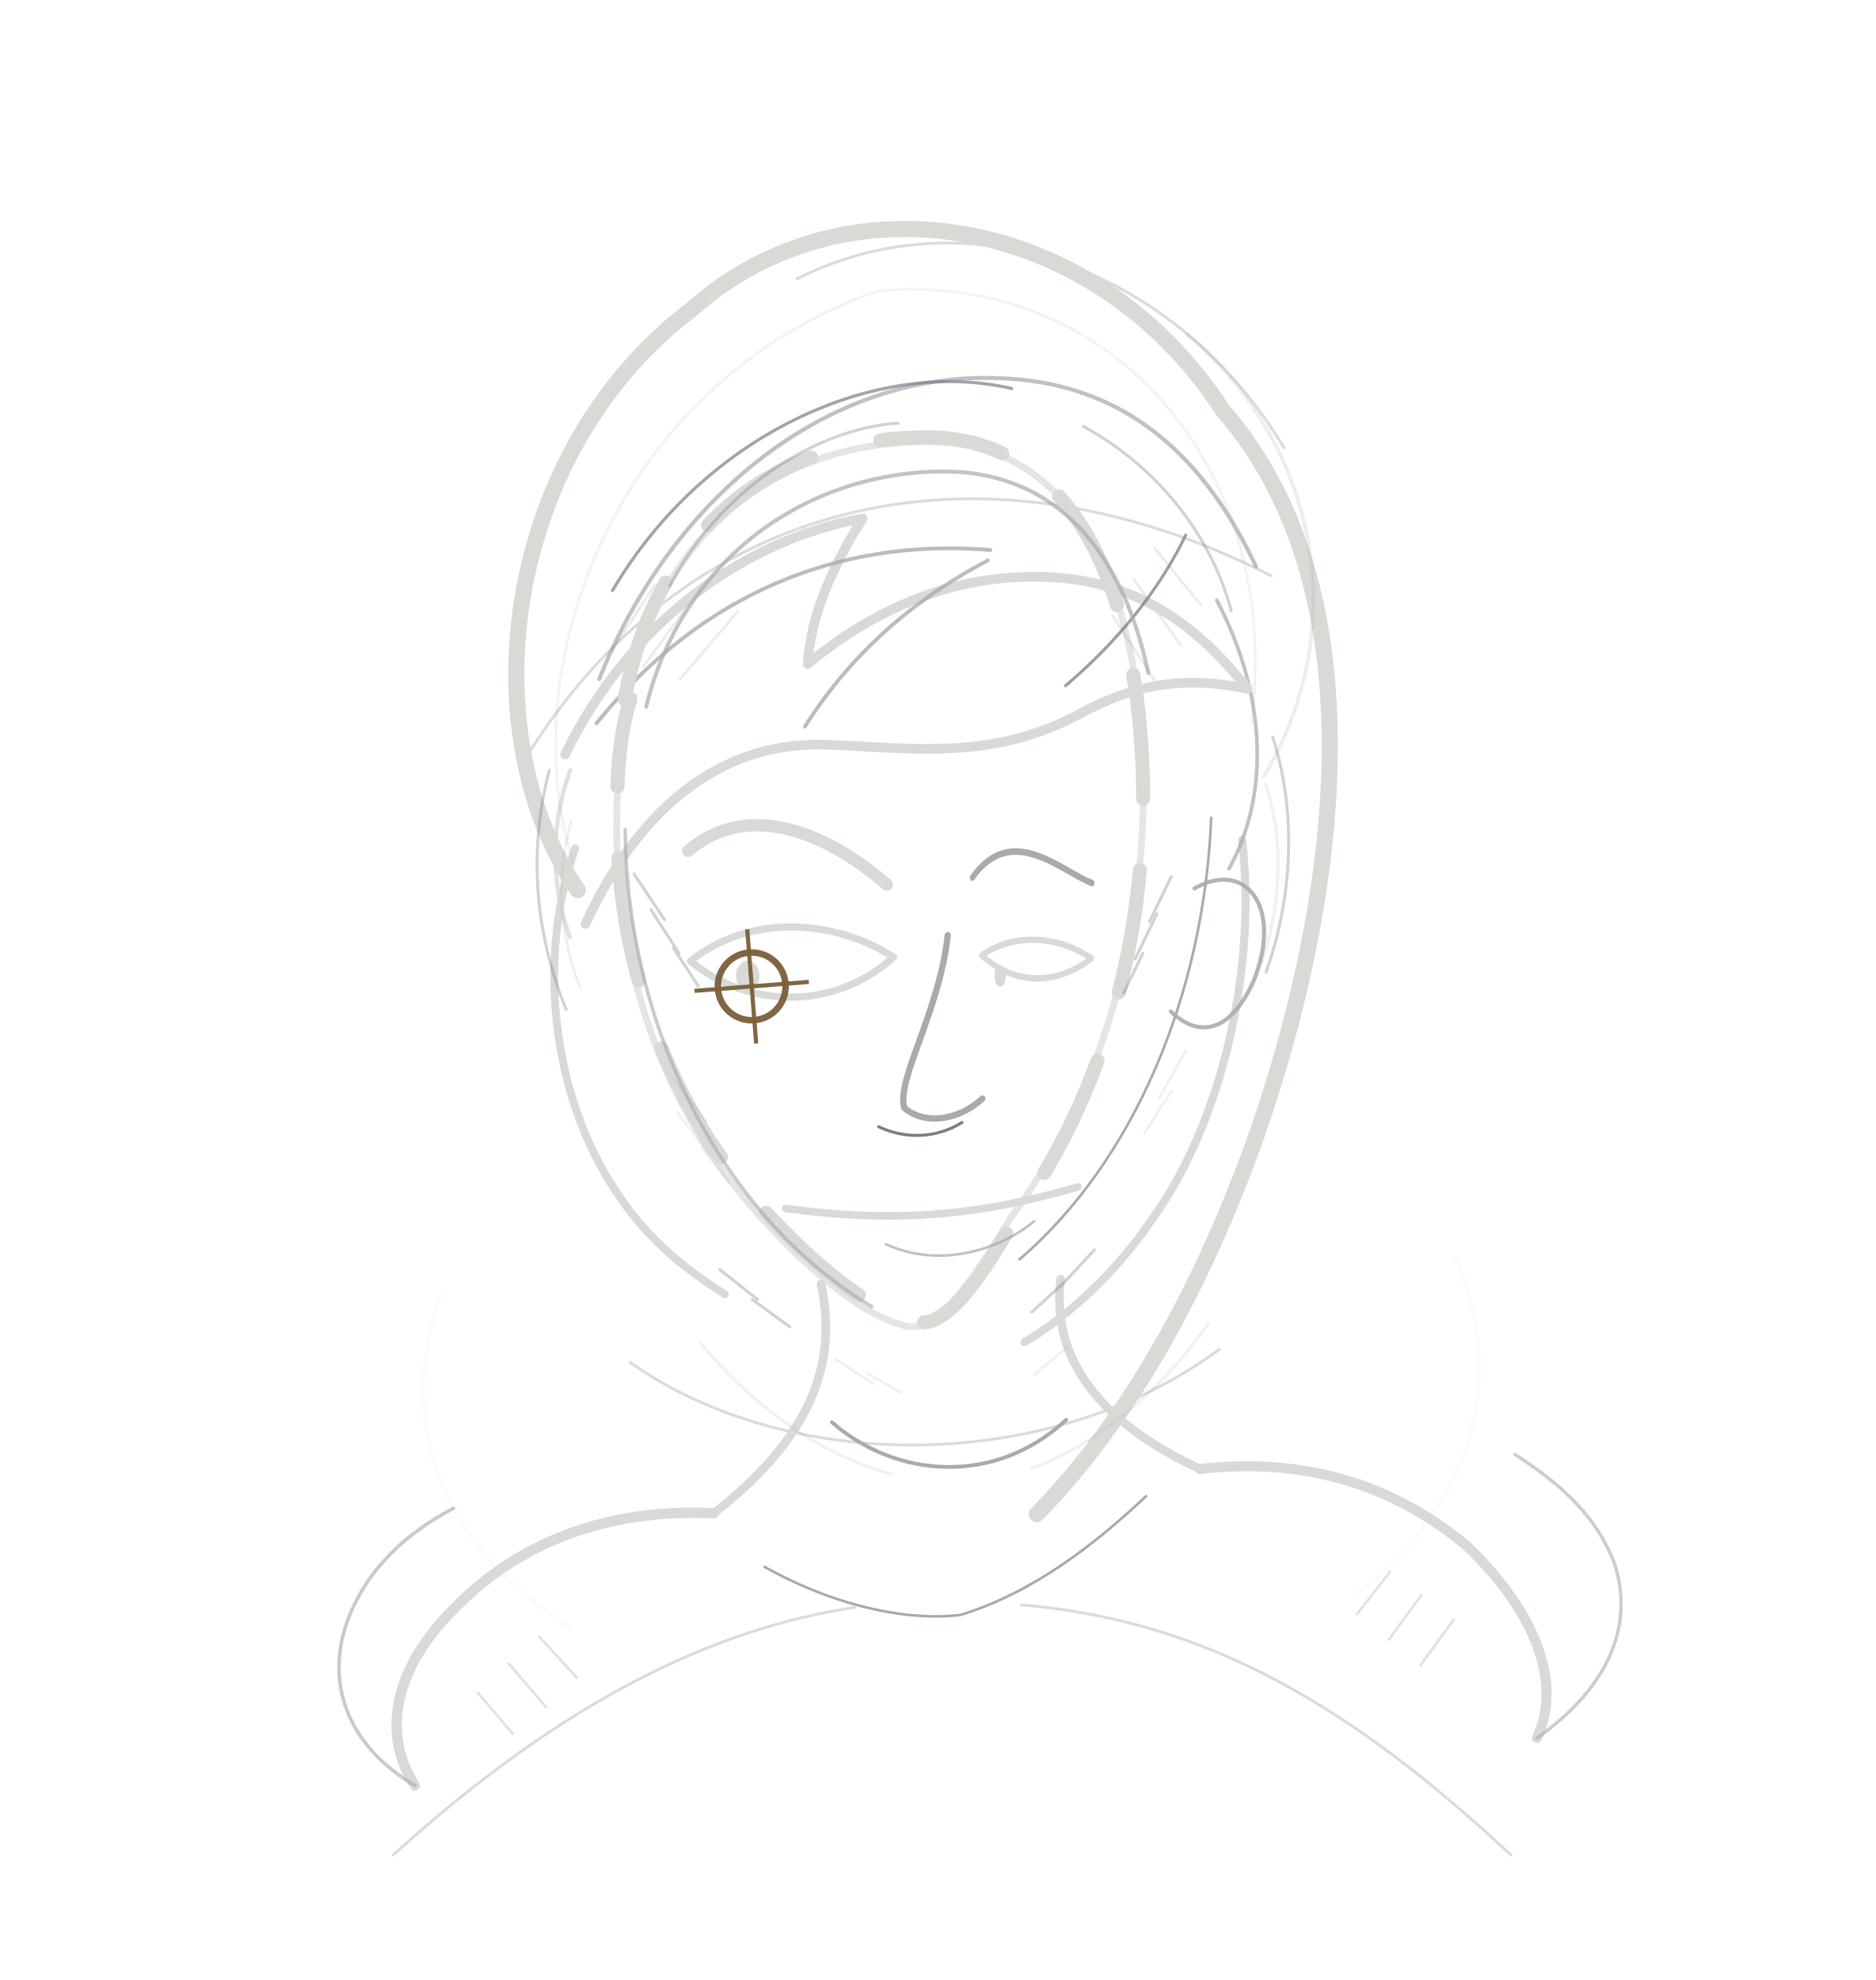
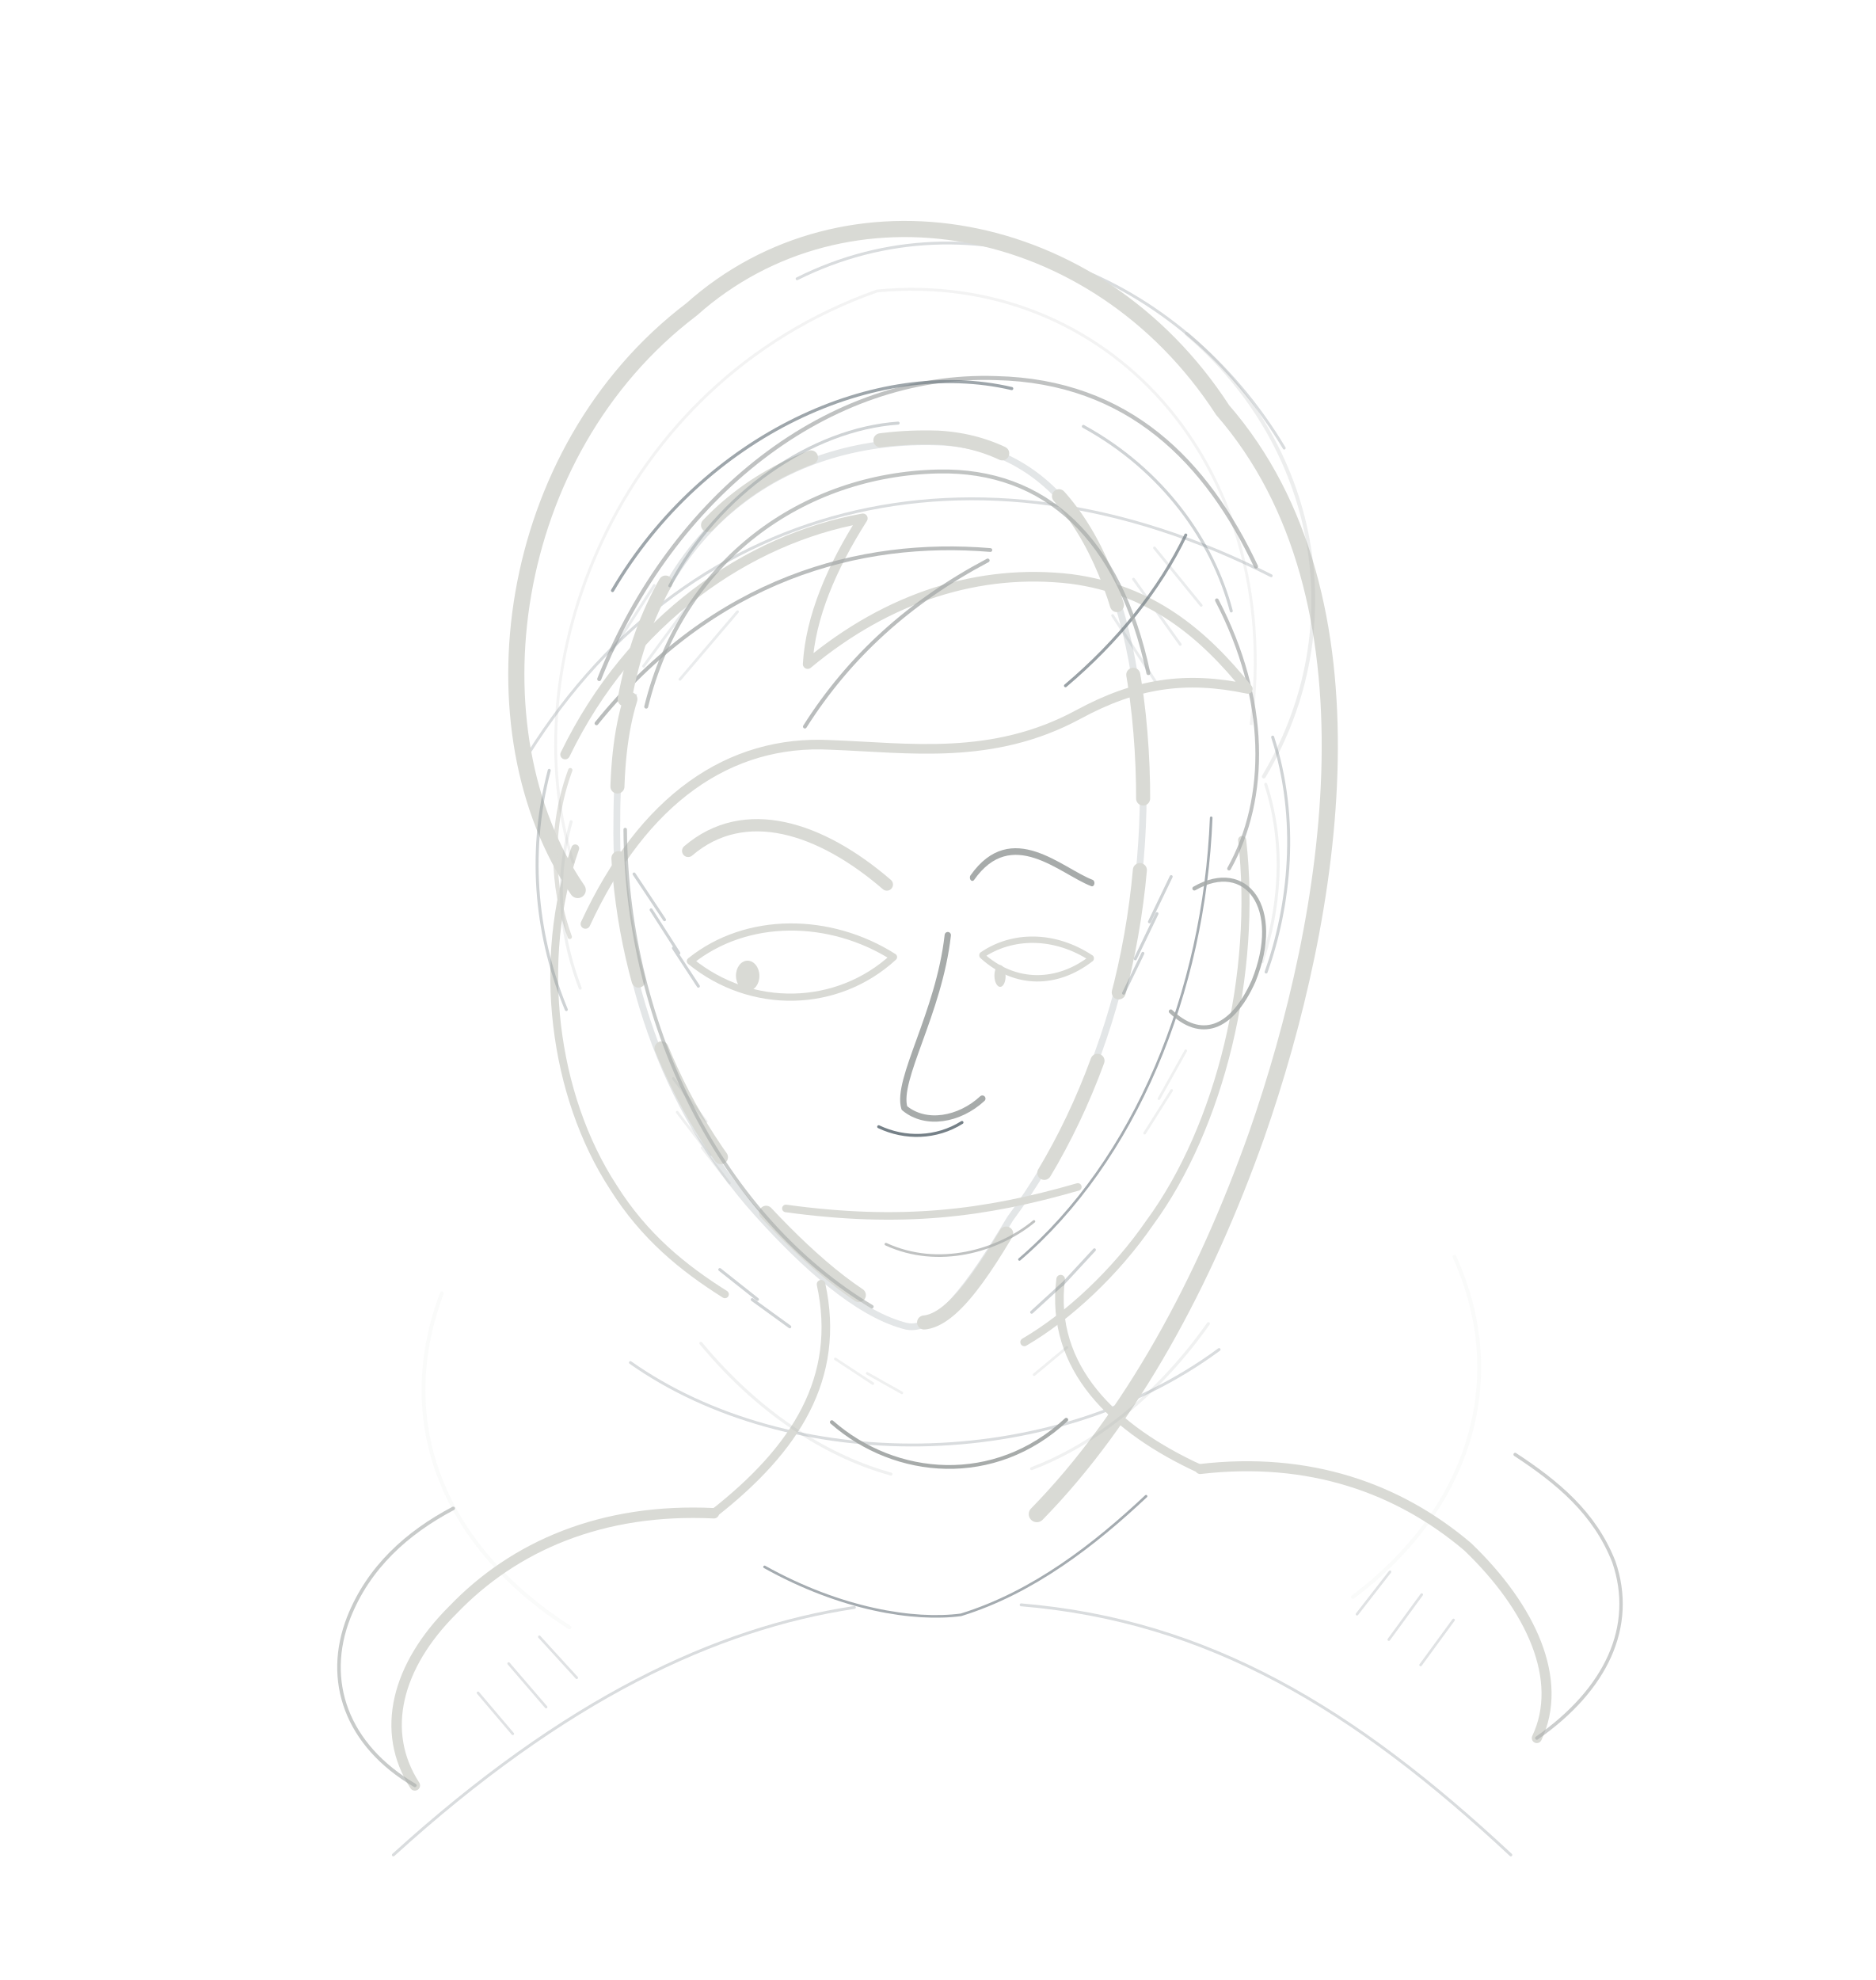
<svg xmlns="http://www.w3.org/2000/svg" viewBox="0 0 720 760" role="img" aria-label="It's in Your Head expressive pencil study" data-pose="floating-open-shoulders" data-gaze-rest="averted-down-left" shape-rendering="geometricPrecision" preserveAspectRatio="xMidYMid slice">
  <defs>
    <clipPath id="tuner-crop-lower-crop">
      <path d="M 80 760 C 116 664 217 610 360 608 C 503 610 604 664 640 760 Z" />
    </clipPath>
  </defs>
  <g id="tuner-crop-construction" data-dither-region="construction" fill="none" stroke="#758087" stroke-width="1.1" opacity=".28" stroke-linecap="round">
    <path d="M 200 294 C 261 192 374 163 488 221" />
    <path d="M 242 523 C 303 566 403 566 468 518" />
    <path d="M 151 712 C 217 652 275 625 328 617 M 392 616 C 464 622 520 656 580 712" />
    <path d="M 306 107 C 374 73 453 105 493 172" />
  </g>
  <g id="tuner-crop-iteration-underdrawing" data-channel="iteration" data-dither-region="iteration-underdrawing" fill="none" stroke="#758087" stroke-linecap="round">
    <path d="M 243.8 266 C 258 196 309 165 366 168 C 407 171 435 207 441 276 C 447 347 428 416 391 466 C 376 491 362 511 350 507 C 332 502 312 484 294 464 C 258 424 239 369 240 313 C 240 293 242 278 246 266 Z" transform="translate(-3.20 1.76)" stroke-width="2.60" opacity="0.20" />
  </g>
  <g id="tuner-crop-figure-attitude" data-pose="floating-open-shoulders" transform="rotate(-2.22 360 400)">
    <g id="tuner-crop-head-gesture" transform="rotate(-2.26 360 360) rotate(3.33 360 350)">
      <g id="tuner-crop-hair-mass" data-dither-region="hair-back" fill="none" stroke-linecap="round" stroke-linejoin="round" transform="translate(1.64 0) rotate(1.33 360 240)">
        <path id="tuner-crop-hair-primary" data-contour="primary" d="M 225 342 C 183 281 196 174 268 119 C 327 66 423 82 472 157 C 535 229 515 351 486 435 C 466 492 438 544 402 581" stroke="#D9DAD5" stroke-width="6.20" />
        <path d="M 224 326 C 209 369 216 421 239 456 C 251 475 266 487 282 497" stroke="#D9DAD5" stroke-width="3.0" />
        <path d="M 480 322 C 486 373 472 432 445 469 C 432 488 414 505 397 515" stroke="#D9DAD5" stroke-width="3.1" />
        <path d="M 233 261 C 261 190 321 143 385 145 C 436 146 466 177 485 217" stroke="#A7ABAA" stroke-width="1.55" opacity=".72" />
        <path d="M 238 227 C 273 167 339 137 391 149" stroke="#758087" stroke-width="1.2" opacity=".7" />
        <path d="M 470 230 C 490 268 490 306 475 333" stroke="#A7ABAA" stroke-width="1.4" opacity=".72" />
        <g data-dither-region="hair-detail" stroke="#758087" stroke-width="1.05" opacity="0.15">
          <path d="M 238 250 l 16 -25 M 250 256 l 19 -26 M 264 261 l 22 -26 M 446 210 l 18 22 M 438 222 l 18 25 M 430 236 l 17 26" />
        </g>
      </g>
      <g id="tuner-crop-hair-front" data-dither-region="hair-front" fill="none" stroke-linecap="round" stroke-linejoin="round" transform="translate(1.64 0) rotate(1.33 360 240)">
        <path d="M 220 290 C 245 238 290 207 334 199 C 322 218 314 237 313 255 C 344 229 379 218 414 222 C 445 226 465 243 482 264 C 458 259 439 262 417 274 C 384 292 352 287 322 286 C 283 284 250 307 228 355" stroke="#D9DAD5" stroke-width="3.7" />
        <path d="M 232 278 C 277 222 333 207 383 211 M 382 215 C 352 231 329 252 312 279" stroke="#A7ABAA" stroke-width="1.45" opacity=".78" />
        <path d="M 412 263 C 432 246 448 226 458 205" stroke="#758087" stroke-width="1.15" opacity=".75" />
        <path d="M 222 296 C 214 318 215 341 222 360" stroke="#D9DAD5" stroke-width="1.65" opacity=".8" />
      </g>
      <g id="tuner-crop-face" data-dither-region="face" fill="none" stroke-linecap="round" stroke-linejoin="round">
        <path id="tuner-crop-face-primary" data-contour="primary" d="M 243.8 266 C 258 196 309 165 366 168 C 407 171 435 207 441 276 C 447 347 428 416 391 466 C 376 491 362 511 350 507 C 332 502 312 484 294 464 C 258 424 239 369 240 313 C 240 293 242 278 246 266 Z" stroke="#D9DAD5" stroke-width="5.39" stroke-dasharray="47.70 27.50" />
        <path d="M 252 269 C 267 213 314 181 366 181 C 407 181 435 208 445 260" stroke="#A7ABAA" stroke-width="1.5" opacity=".7" />
        <path d="M 243 316 C 242 393 278 466 334 501" stroke="#A7ABAA" stroke-width="1.35" opacity=".62" />
        <path d="M 468 316 C 464 383 436 447 391 484" stroke="#758087" stroke-width="1.0" opacity=".65" />
      </g>
      <g id="tuner-crop-features" data-dither-region="features" fill="none" stroke-linecap="round" stroke-linejoin="round">
        <g id="tuner-crop-near-eye-plane" data-plane="near">
          <path d="M 267 324.678 C 289 306.566 318 316.67 343 339.113" stroke="#D9DAD5" stroke-width="4.71" />
          <path d="M 267 367 C 289 350.027 321 351.07 345 367 C 323 386.424 290 386.539 267 367 Z" stroke="#D9DAD5" stroke-width="2.75" />
          <ellipse cx="288.882" cy="373.063" rx="4.5" ry="5.8" fill="#D9DAD5" stroke="none" />
        </g>
        <g id="tuner-crop-far-eye-plane" data-plane="far" transform="translate(88 0) scale(.74 1)">
          <path d="M 389 337.113 C 410 316.004 435 335.322 451 340.113" stroke="#A7ABAA" stroke-width="2.54" />
          <path d="M 393 367 C 409 359.185 431 359.298 450 369 C 432 379 410 379 393 367 Z" stroke="#D9DAD5" stroke-width="2.45" />
          <ellipse cx="402.331" cy="375.063" rx="2.9" ry="4.2" fill="#D9DAD5" stroke="none" />
        </g>
        <path d="M 366 359 C 362 389 345 414 348 425 C 356 432 369 430 378 422" stroke="#A7ABAA" stroke-width="2.42" />
        <path d="M 338 432 C 348 437 360 437 370 431" stroke="#758087" stroke-width="1.15" />
        <g data-part="jaw" transform="translate(6.86 4.79)">
          <path d="M 294.887 457.849 C 339 464.814 371 461.489 407.113 451.849" stroke="#D9DAD5" stroke-width="2.90" />
          <path d="M 333 472.332 C 353 482.038 376 475.793 390 464.74" stroke="#A7ABAA" stroke-width="1.0" opacity=".72" />
        </g>
        <path d="M 461 343 C 481 332 495 351 483 379 C 474 398 462 401 451 390" stroke="#A7ABAA" stroke-width="1.55" opacity=".88" />
      </g>
    </g>
    <g id="tuner-crop-gesture" data-dither-region="gesture" fill="none" stroke="#A7ABAA" stroke-width="1.45" opacity="0.20" stroke-linecap="round">
      <path d="M 489 303 C 526 246 514 176 466 132" />
      <path d="M 166 489 C 145 539 164 587 210 619 M 555 490 C 575 539 556 588 511 619" opacity="0.28" />
    </g>
    <g id="tuner-crop-clothing" data-dither-region="clothing" data-pose="floating-open-shoulders" fill="none" stroke-linecap="round" stroke-linejoin="round" transform="rotate(1 360 585)">
      <path d="M 310 492 C 317 528 299 555 267 579 M 402 492 C 397 526 421 550 454 566" stroke="#D9DAD5" stroke-width="3.3" />
      <path d="M 267 579 C 224 576 190 590 166 614 C 144 635 137 660 150 681" stroke="#D9DAD5" stroke-width="4.0" data-contour="secondary" />
      <path d="M 454 566 C 496 562 530 575 556 598 C 580 622 592 650 581 672" stroke="#D9DAD5" stroke-width="3.85" data-contour="secondary" />
      <path d="M 313 545 C 337 567 375 571 403 546" stroke="#A7ABAA" stroke-width="1.45" />
      <path d="M 286 600 C 315 617 343 622 361 620 C 389 612 413 594 433 576" stroke="#758087" stroke-width="1.0" opacity=".66" />
      <path d="M 150 681 C 124 665 116 640 126 616 C 134 597 149 584 167 575" stroke="#A7ABAA" stroke-width="1.35" opacity=".62" />
      <path d="M 581 672 C 608 654 620 630 612 605 C 605 586 591 574 575 563" stroke="#A7ABAA" stroke-width="1.3" opacity=".58" />
      <g id="tuner-crop-clothing-hatching" data-channel="scope" data-dither-region="clothing-shading" stroke="#758087" stroke-width="1.0" opacity="0.23">
        <path d="M 175 646 l 13 16 M 187 635 l 14 17 M 199 625 l 14 16 M 550 626 l -13 17 M 538 616 l -13 17 M 526 607 l -13 16" />
      </g>
    </g>
    <g id="tuner-crop-iteration" data-dither-region="iteration" fill="none">
      <path d="M 222.9 326 C 201.9 251 244.9 143 347.9 111 C 435.9 106 501.9 183 484.9 283" stroke="#A7ABAA" stroke-width="1.1" opacity="0.14" fill="none" />
    </g>
    <g id="tuner-crop-expanded-pencil" data-dither-region="pencil-detail" fill="none" stroke="#758087" stroke-width="1.15" opacity="0.35" stroke-linecap="round">
      <path d="M 246 331 l 11 18 M 252 345 l 10 17 M 260 360 l 9 15 M 452 340 l -9 17 M 446 354 l -9 17 M 440 369 l -8 15" />
      <path d="M 273 484 l 14 12 M 285 496 l 14 11 M 417 482 l -13 13 M 405 494 l -13 11" />
      <path d="M 264 221 C 284 186 321 163 354 162 M 425 166 C 455 184 473 212 479 239" />
      <path d="M 215 290 C 205 323 208 355 218 382 M 493 288 C 502 320 497 353 487 378" />
    </g>
    <g id="tuner-crop-micro-hatching" data-dither-region="micro-hatching" stroke="#A0A5A4" stroke-width="1" opacity="0.17" stroke-linecap="round">
      <path d="M 258 410 l 12 17 M 259 423 l 12 17 M 268 437 l 10 14 M 455 407 l -11 18 M 449 422 l -11 16" />
      <path d="M 316 520 l 14 10 M 328 526 l 13 8 M 405 519 l -13 10" />
    </g>
    <g id="tuner-crop-accent-extensions" data-accent-region="extensions" data-dither-region="accent-extensions" fill="none" stroke="#78BFC2" stroke-width="2.0" opacity="0.11" stroke-linecap="round" stroke-linejoin="round">
      
      
      
    </g>
    <g id="tuner-crop-contour-finishing" data-dither-region="contour-finishing" fill="none" stroke="#A7ABAA" stroke-width="1.15" opacity="0.17" transform="translate(1.64 0)" stroke-linecap="round">
      <path d="M 221 310 C 213 335 216 356 222 374 M 488 306 C 495 331 491 355 484 374" />
      <path d="M 263 512 C 286 542 312 558 334 565 M 458 512 C 435 542 409 558 388 565" />
    </g>
  </g>
-   <g stroke="rgba(122,96,58,.95)" fill="none" transform="rotate(-2.22 360 400) rotate(-2.26 360 360)">
-     <circle cx="288.882" cy="373.063" r="13" stroke-width="2.5" />
-     <line x1="266.882" y1="373.063" x2="310.882" y2="373.063" stroke-width="1.6" />
-     <line x1="288.882" y1="351.063" x2="288.882" y2="395.063" stroke-width="1.6" />
-   </g>
</svg>
